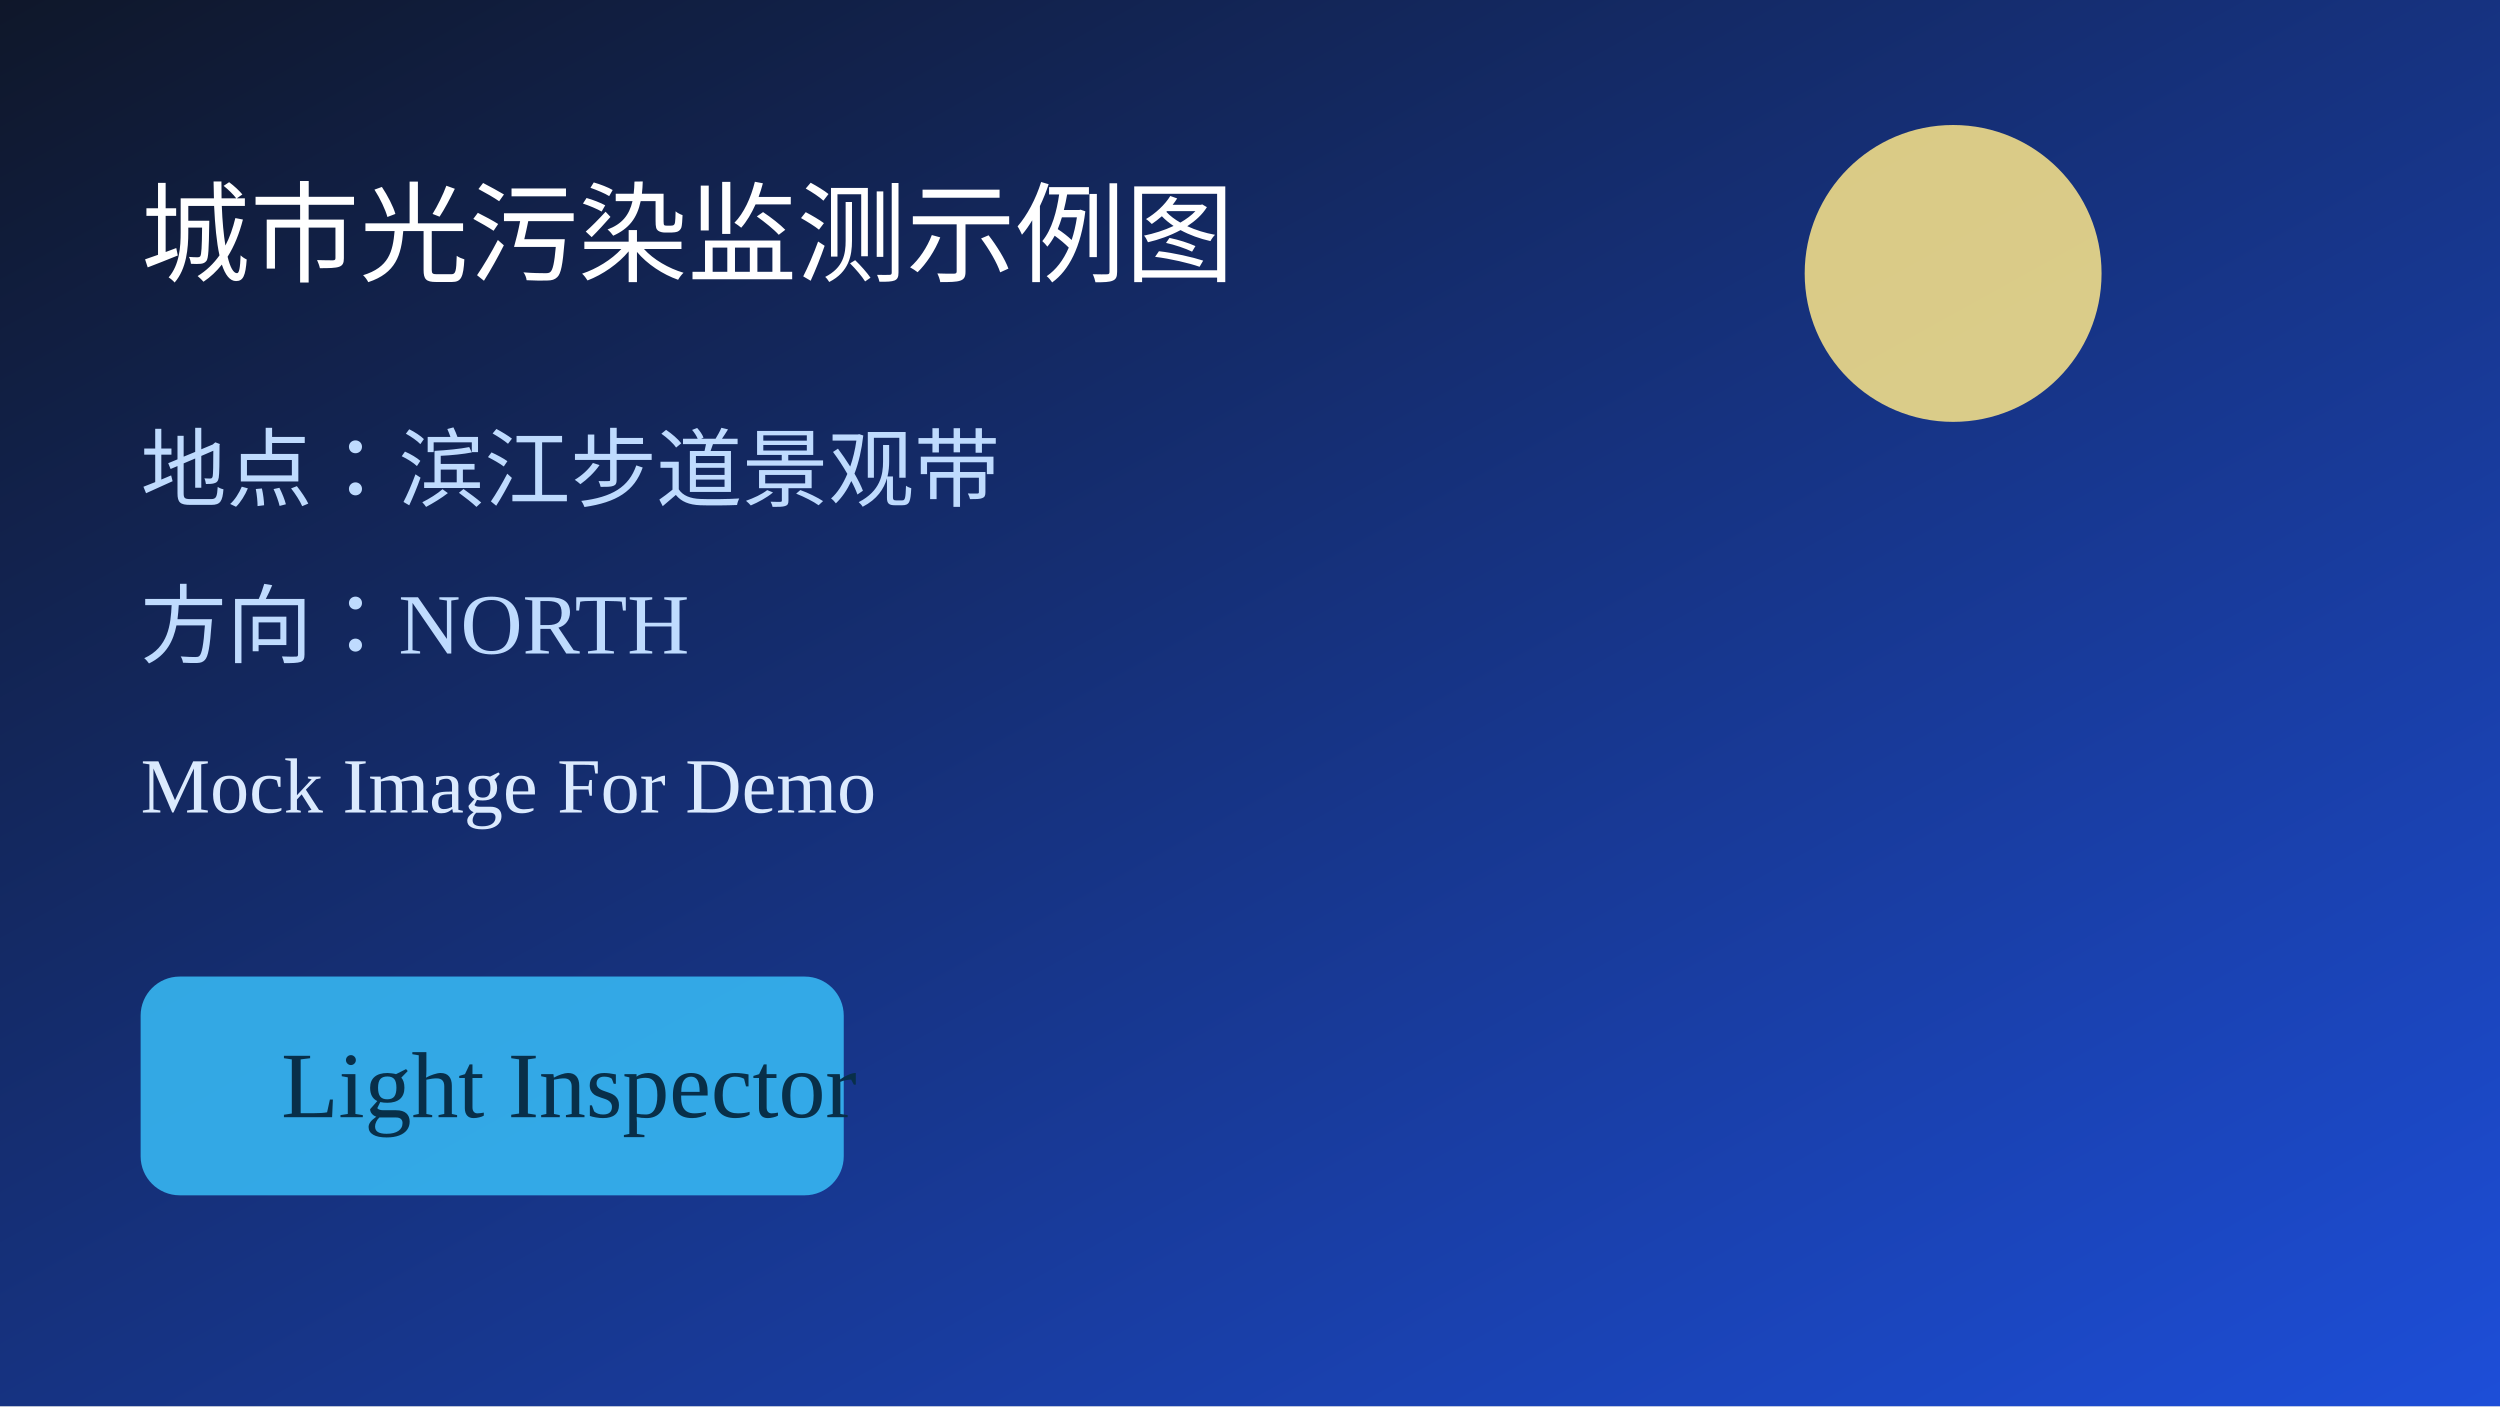
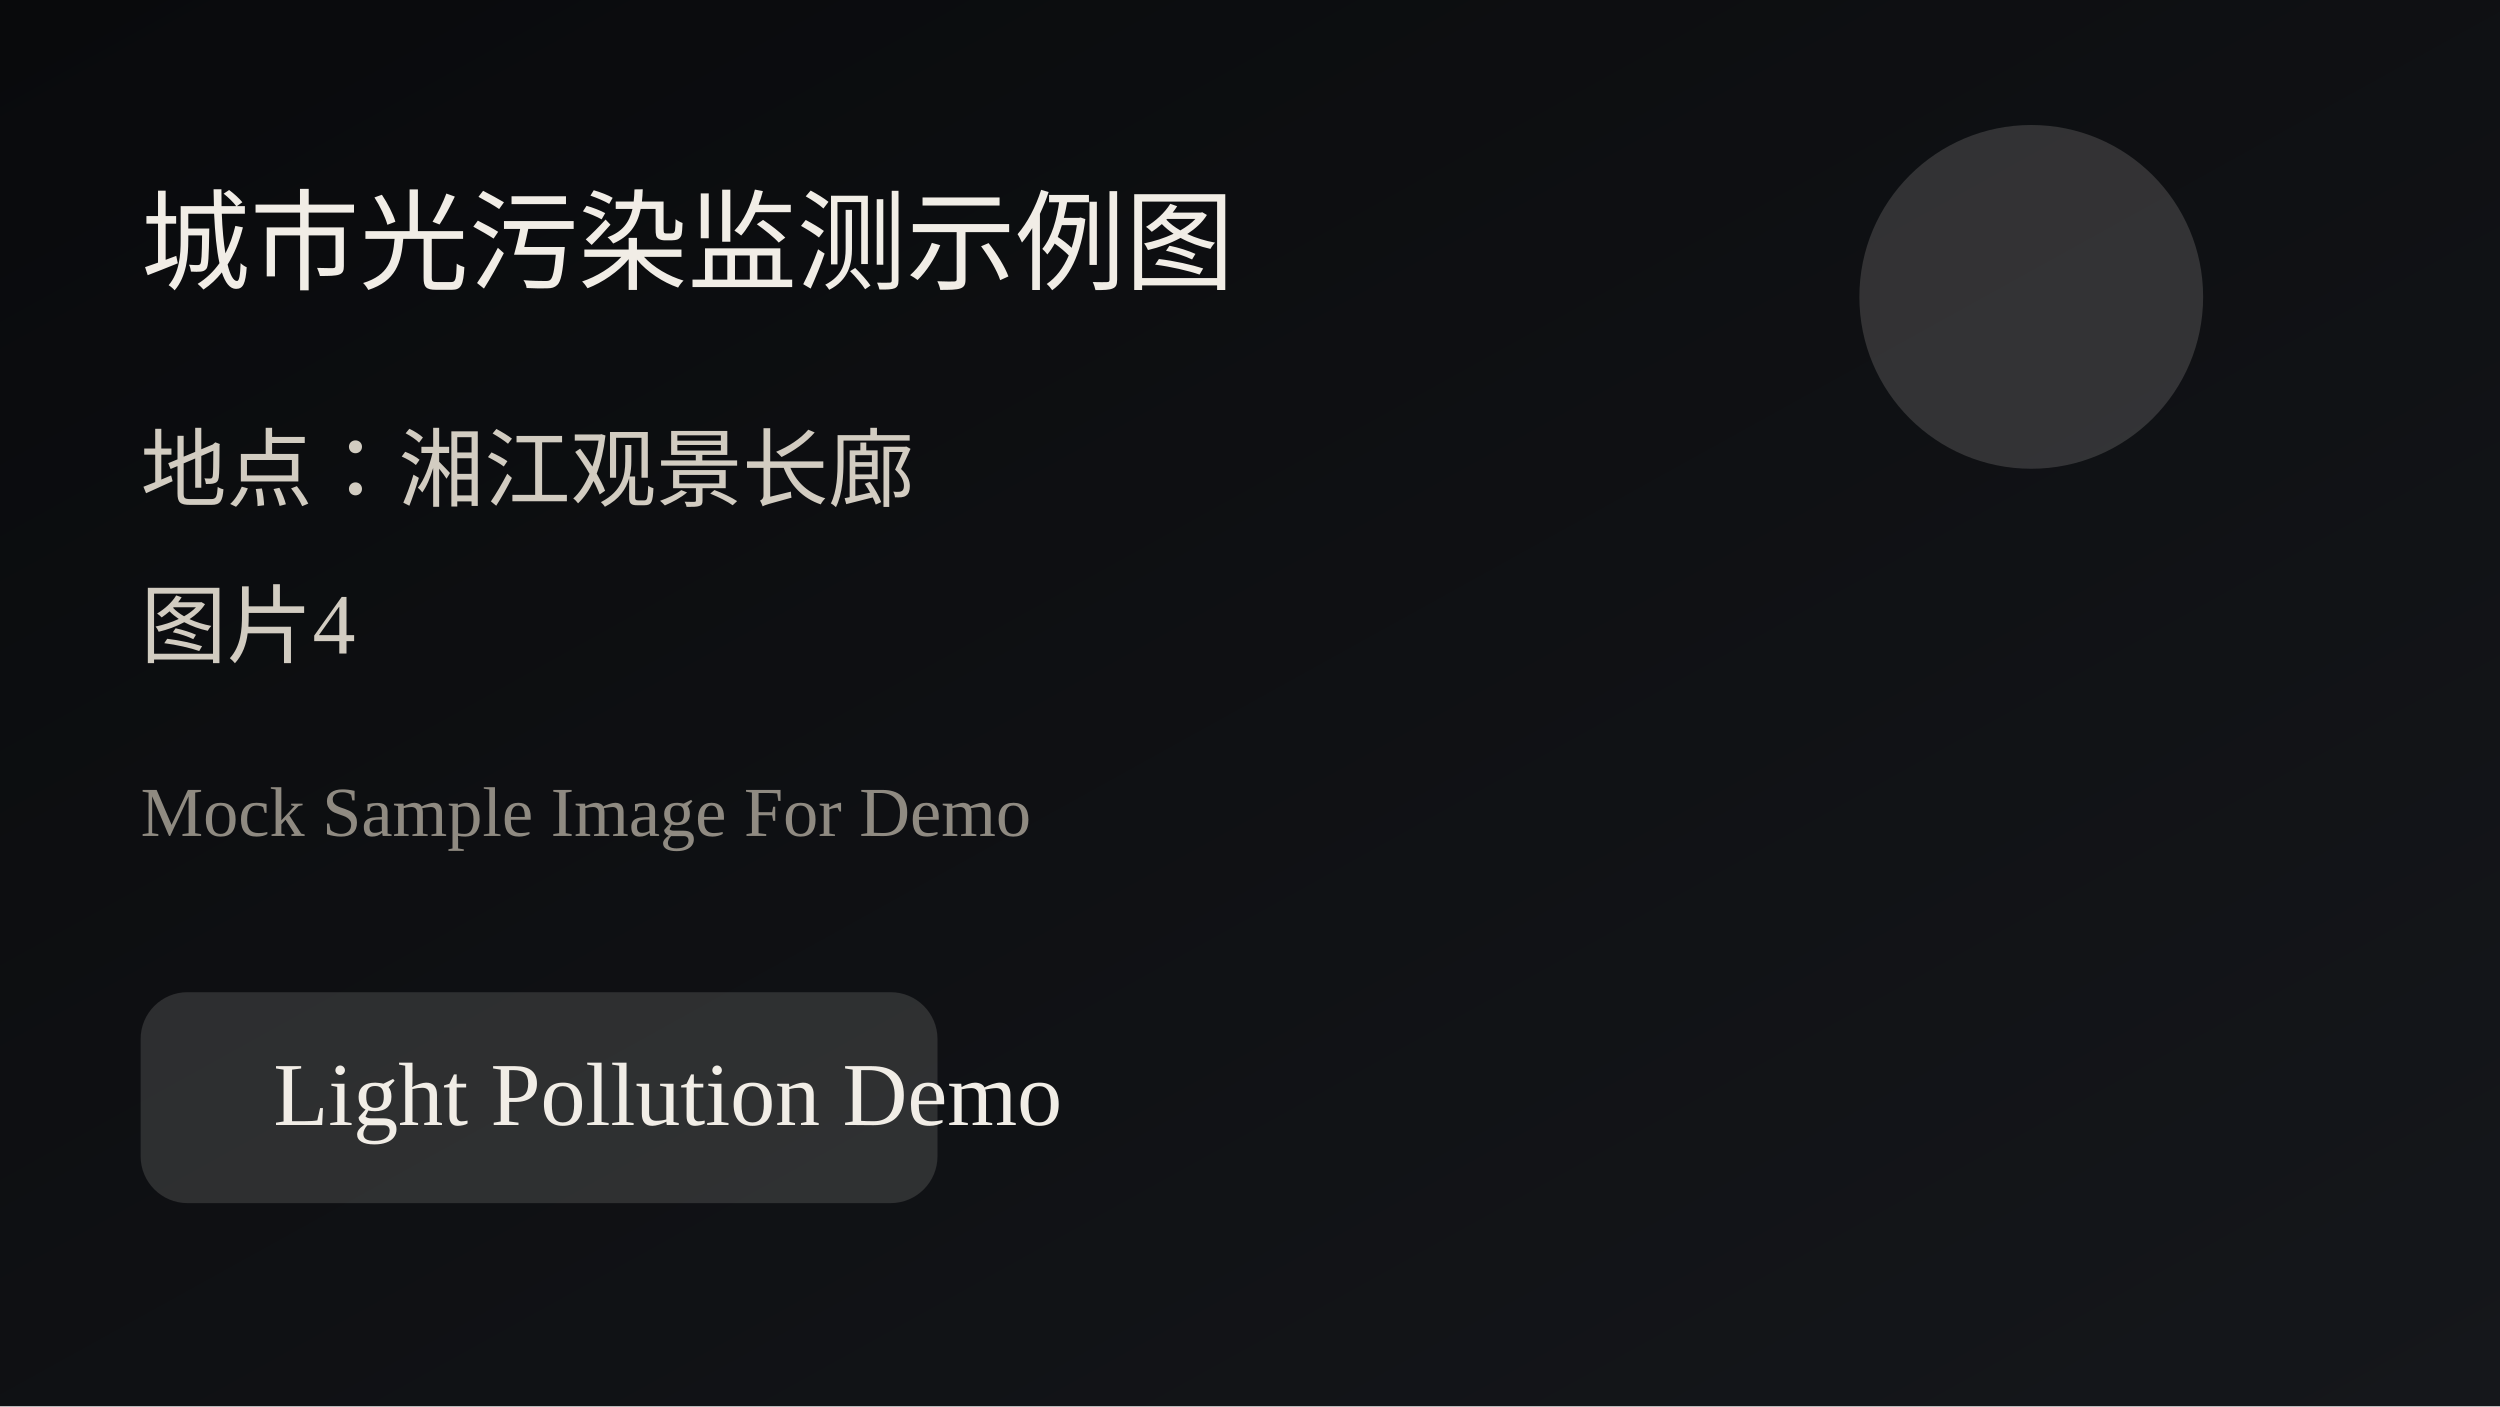
<svg xmlns="http://www.w3.org/2000/svg" width="640" height="360">
  <defs>
    <linearGradient id="bg" x1="0" x2="1" y1="0" y2="1">
-       <stop offset="0%" stop-color="#0f172a" />
-       <stop offset="100%" stop-color="#1d4ed8" />
+       <stop offset="0%" stop-color="#090a0c" />
+       <stop offset="100%" stop-color="#15171b" />
    </linearGradient>
  </defs>
  <rect width="100%" height="100%" fill="url(#bg)" />
-   <circle cx="500" cy="70" r="38" fill="#fde68a" opacity="0.85" />
-   <text x="36" y="70" font-size="28" fill="#ffffff">城市光污染监测示例图</text>
-   <text x="36" y="128" font-size="22" fill="#bfdbfe">地点：滨江步道景观带</text>
-   <text x="36" y="168" font-size="22" fill="#bfdbfe">方向：NORTH</text>
-   <text x="36" y="208" font-size="20" fill="#dbeafe">Mock Image For Demo</text>
-   <rect x="36" y="250" width="180" height="56" rx="10" fill="#38bdf8" opacity="0.85" />
-   <text x="72" y="286" font-size="24" fill="#082f49">Light Inspector</text>
+   <circle cx="520" cy="76" r="44" fill="#f1ede6" opacity="0.16" />
+   <text x="36" y="72" font-size="28" fill="#f1ede6">城市光污染监测示例图</text>
+   <text x="36" y="128" font-size="22" fill="#d2ccc1">地点：湘江观景长廊</text>
+   <text x="36" y="168" font-size="22" fill="#d2ccc1">图片4</text>
+   <text x="36" y="214" font-size="18" fill="#8f8a81">Mock Sample Image For Demo</text>
+   <rect x="36" y="254" width="204" height="54" rx="12" fill="#f1ede6" opacity="0.14" />
+   <text x="70" y="288" font-size="23" fill="#f1ede6">Light Pollution Demo</text>
</svg>
